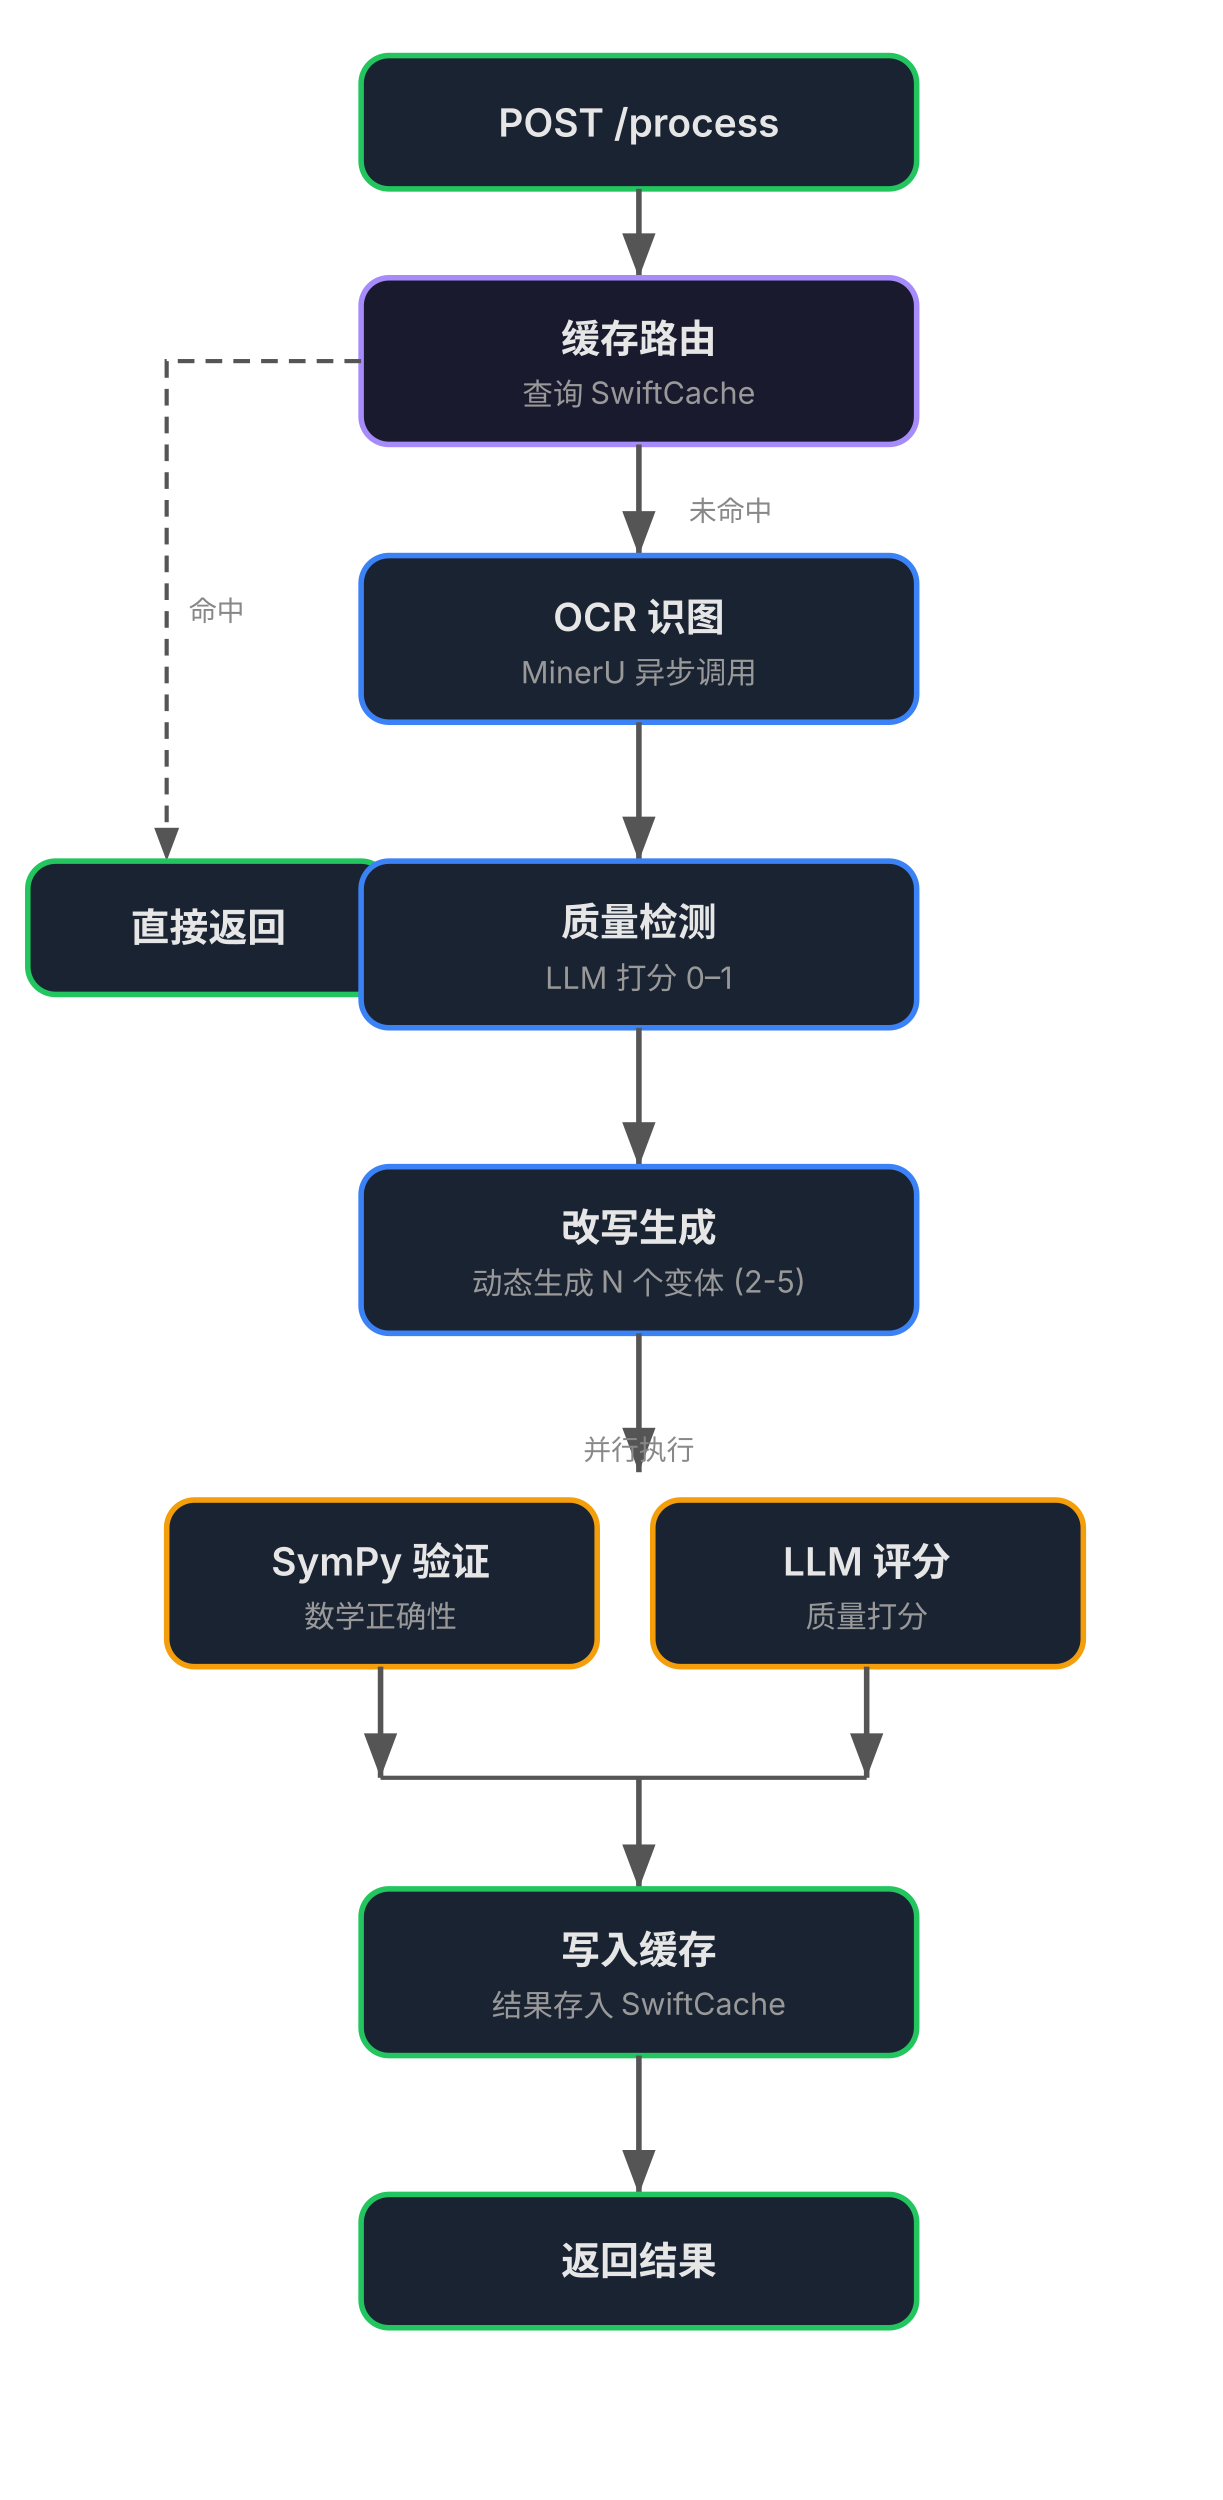
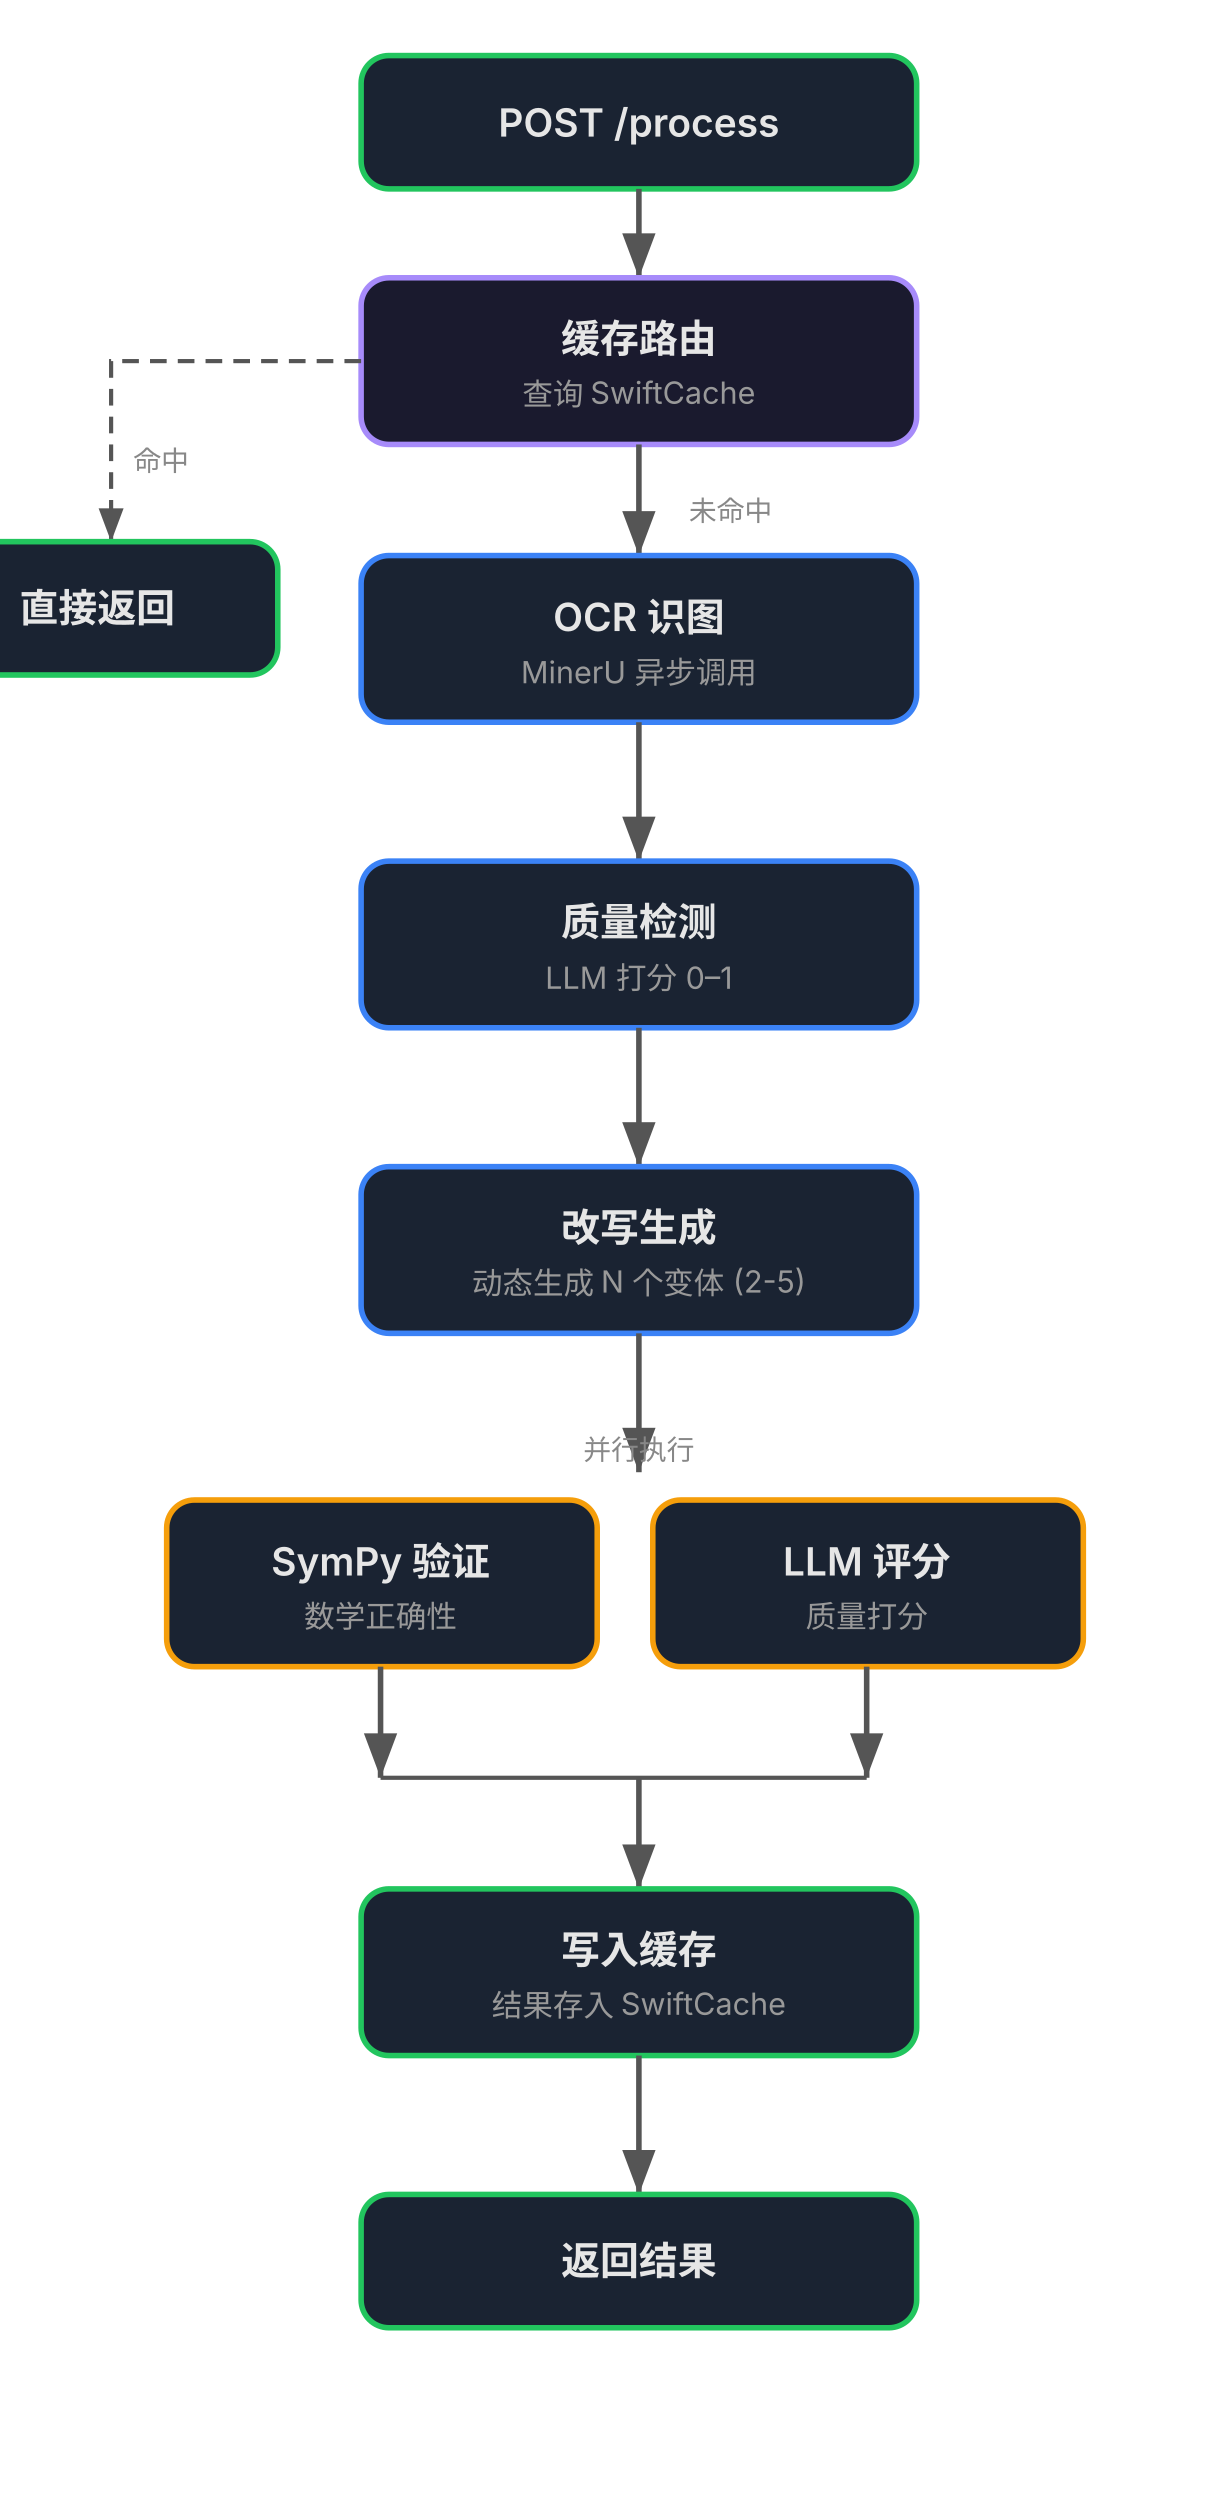
<svg xmlns="http://www.w3.org/2000/svg" width="440" height="900" viewBox="0 0 440 900">
  <style>
    text { font-family: -apple-system, "PingFang SC", "Microsoft YaHei", sans-serif; }
    .node { rx: 10; ry: 10; }
    .label { fill: #e6e6e6; font-size: 14px; font-weight: 600; text-anchor: middle; dominant-baseline: middle; }
    .sub { fill: #999; font-size: 11px; text-anchor: middle; dominant-baseline: middle; }
    .arrow { stroke: #555; stroke-width: 2; fill: none; marker-end: url(#arrowhead); }
    .branch { stroke: #555; stroke-width: 1.5; stroke-dasharray: 6,4; fill: none; marker-end: url(#arrowhead); }
    .branch-label { fill: #888; font-size: 10px; dominant-baseline: middle; }
  </style>
  <defs>
    <marker id="arrowhead" markerWidth="8" markerHeight="6" refX="8" refY="3" orient="auto">
      <polygon points="0 0, 8 3, 0 6" fill="#555" />
    </marker>
  </defs>
  <rect x="130" y="20" width="200" height="48" class="node" fill="#1a2332" stroke="#22c55e" stroke-width="2" />
  <text x="230" y="44" class="label">POST /process</text>
  <line x1="230" y1="68" x2="230" y2="100" class="arrow" />
  <rect x="130" y="100" width="200" height="60" class="node" fill="#1a1a2e" stroke="#a78bfa" stroke-width="2" />
  <text x="230" y="122" class="label" fill="#a78bfa">缓存路由</text>
  <text x="230" y="142" class="sub">查询 SwiftCache</text>
-   <path d="M 130,130 L 60,130 L 60,310" class="branch" />
-   <text x="68" y="220" class="branch-label" text-anchor="start">命中</text>
-   <rect x="10" y="310" width="130" height="48" class="node" fill="#1a2332" stroke="#22c55e" stroke-width="2" />
-   <text x="75" y="334" class="label" fill="#22c55e">直接返回</text>
+   <path d="M 130,130 L 40,130 L 40,195" class="branch" />
+   <text x="48" y="166" class="branch-label" text-anchor="start">命中</text>
+   <rect x="-30" y="195" width="130" height="48" class="node" fill="#1a2332" stroke="#22c55e" stroke-width="2" />
+   <text x="35" y="219" class="label" fill="#22c55e">直接返回</text>
  <line x1="230" y1="160" x2="230" y2="200" class="arrow" />
  <text x="248" y="184" class="branch-label" text-anchor="start">未命中</text>
  <rect x="130" y="200" width="200" height="60" class="node" fill="#1a2332" stroke="#3b82f6" stroke-width="2" />
  <text x="230" y="222" class="label" fill="#3b82f6">OCR 识图</text>
  <text x="230" y="242" class="sub">MinerU 异步调用</text>
  <line x1="230" y1="260" x2="230" y2="310" class="arrow" />
  <rect x="130" y="310" width="200" height="60" class="node" fill="#1a2332" stroke="#3b82f6" stroke-width="2" />
  <text x="230" y="332" class="label" fill="#3b82f6">质量检测</text>
  <text x="230" y="352" class="sub">LLM 打分 0–1</text>
  <line x1="230" y1="370" x2="230" y2="420" class="arrow" />
  <rect x="130" y="420" width="200" height="60" class="node" fill="#1a2332" stroke="#3b82f6" stroke-width="2" />
  <text x="230" y="442" class="label" fill="#3b82f6">改写生成</text>
  <text x="230" y="462" class="sub">动态生成 N 个变体 (2-5)</text>
  <line x1="230" y1="480" x2="230" y2="530" class="arrow" />
  <text x="230" y="522" class="branch-label" text-anchor="middle">并行执行</text>
  <rect x="60" y="540" width="155" height="60" class="node" fill="#1a2332" stroke="#f59e0b" stroke-width="2" />
  <text x="137" y="562" class="label" fill="#f59e0b">SymPy 验证</text>
  <text x="137" y="582" class="sub">数学正确性</text>
  <rect x="235" y="540" width="155" height="60" class="node" fill="#1a2332" stroke="#f59e0b" stroke-width="2" />
  <text x="312" y="562" class="label" fill="#f59e0b">LLM 评分</text>
  <text x="312" y="582" class="sub">质量打分</text>
  <line x1="137" y1="600" x2="137" y2="640" class="arrow" />
  <line x1="312" y1="600" x2="312" y2="640" class="arrow" />
  <line x1="137" y1="640" x2="312" y2="640" stroke="#555" stroke-width="1.5" />
  <line x1="230" y1="640" x2="230" y2="680" class="arrow" />
  <rect x="130" y="680" width="200" height="60" class="node" fill="#1a2332" stroke="#22c55e" stroke-width="2" />
  <text x="230" y="702" class="label" fill="#22c55e">写入缓存</text>
  <text x="230" y="722" class="sub">结果存入 SwiftCache</text>
  <line x1="230" y1="740" x2="230" y2="790" class="arrow" />
  <rect x="130" y="790" width="200" height="48" class="node" fill="#1a2332" stroke="#22c55e" stroke-width="2" />
  <text x="230" y="814" class="label" fill="#22c55e">返回结果</text>
</svg>
